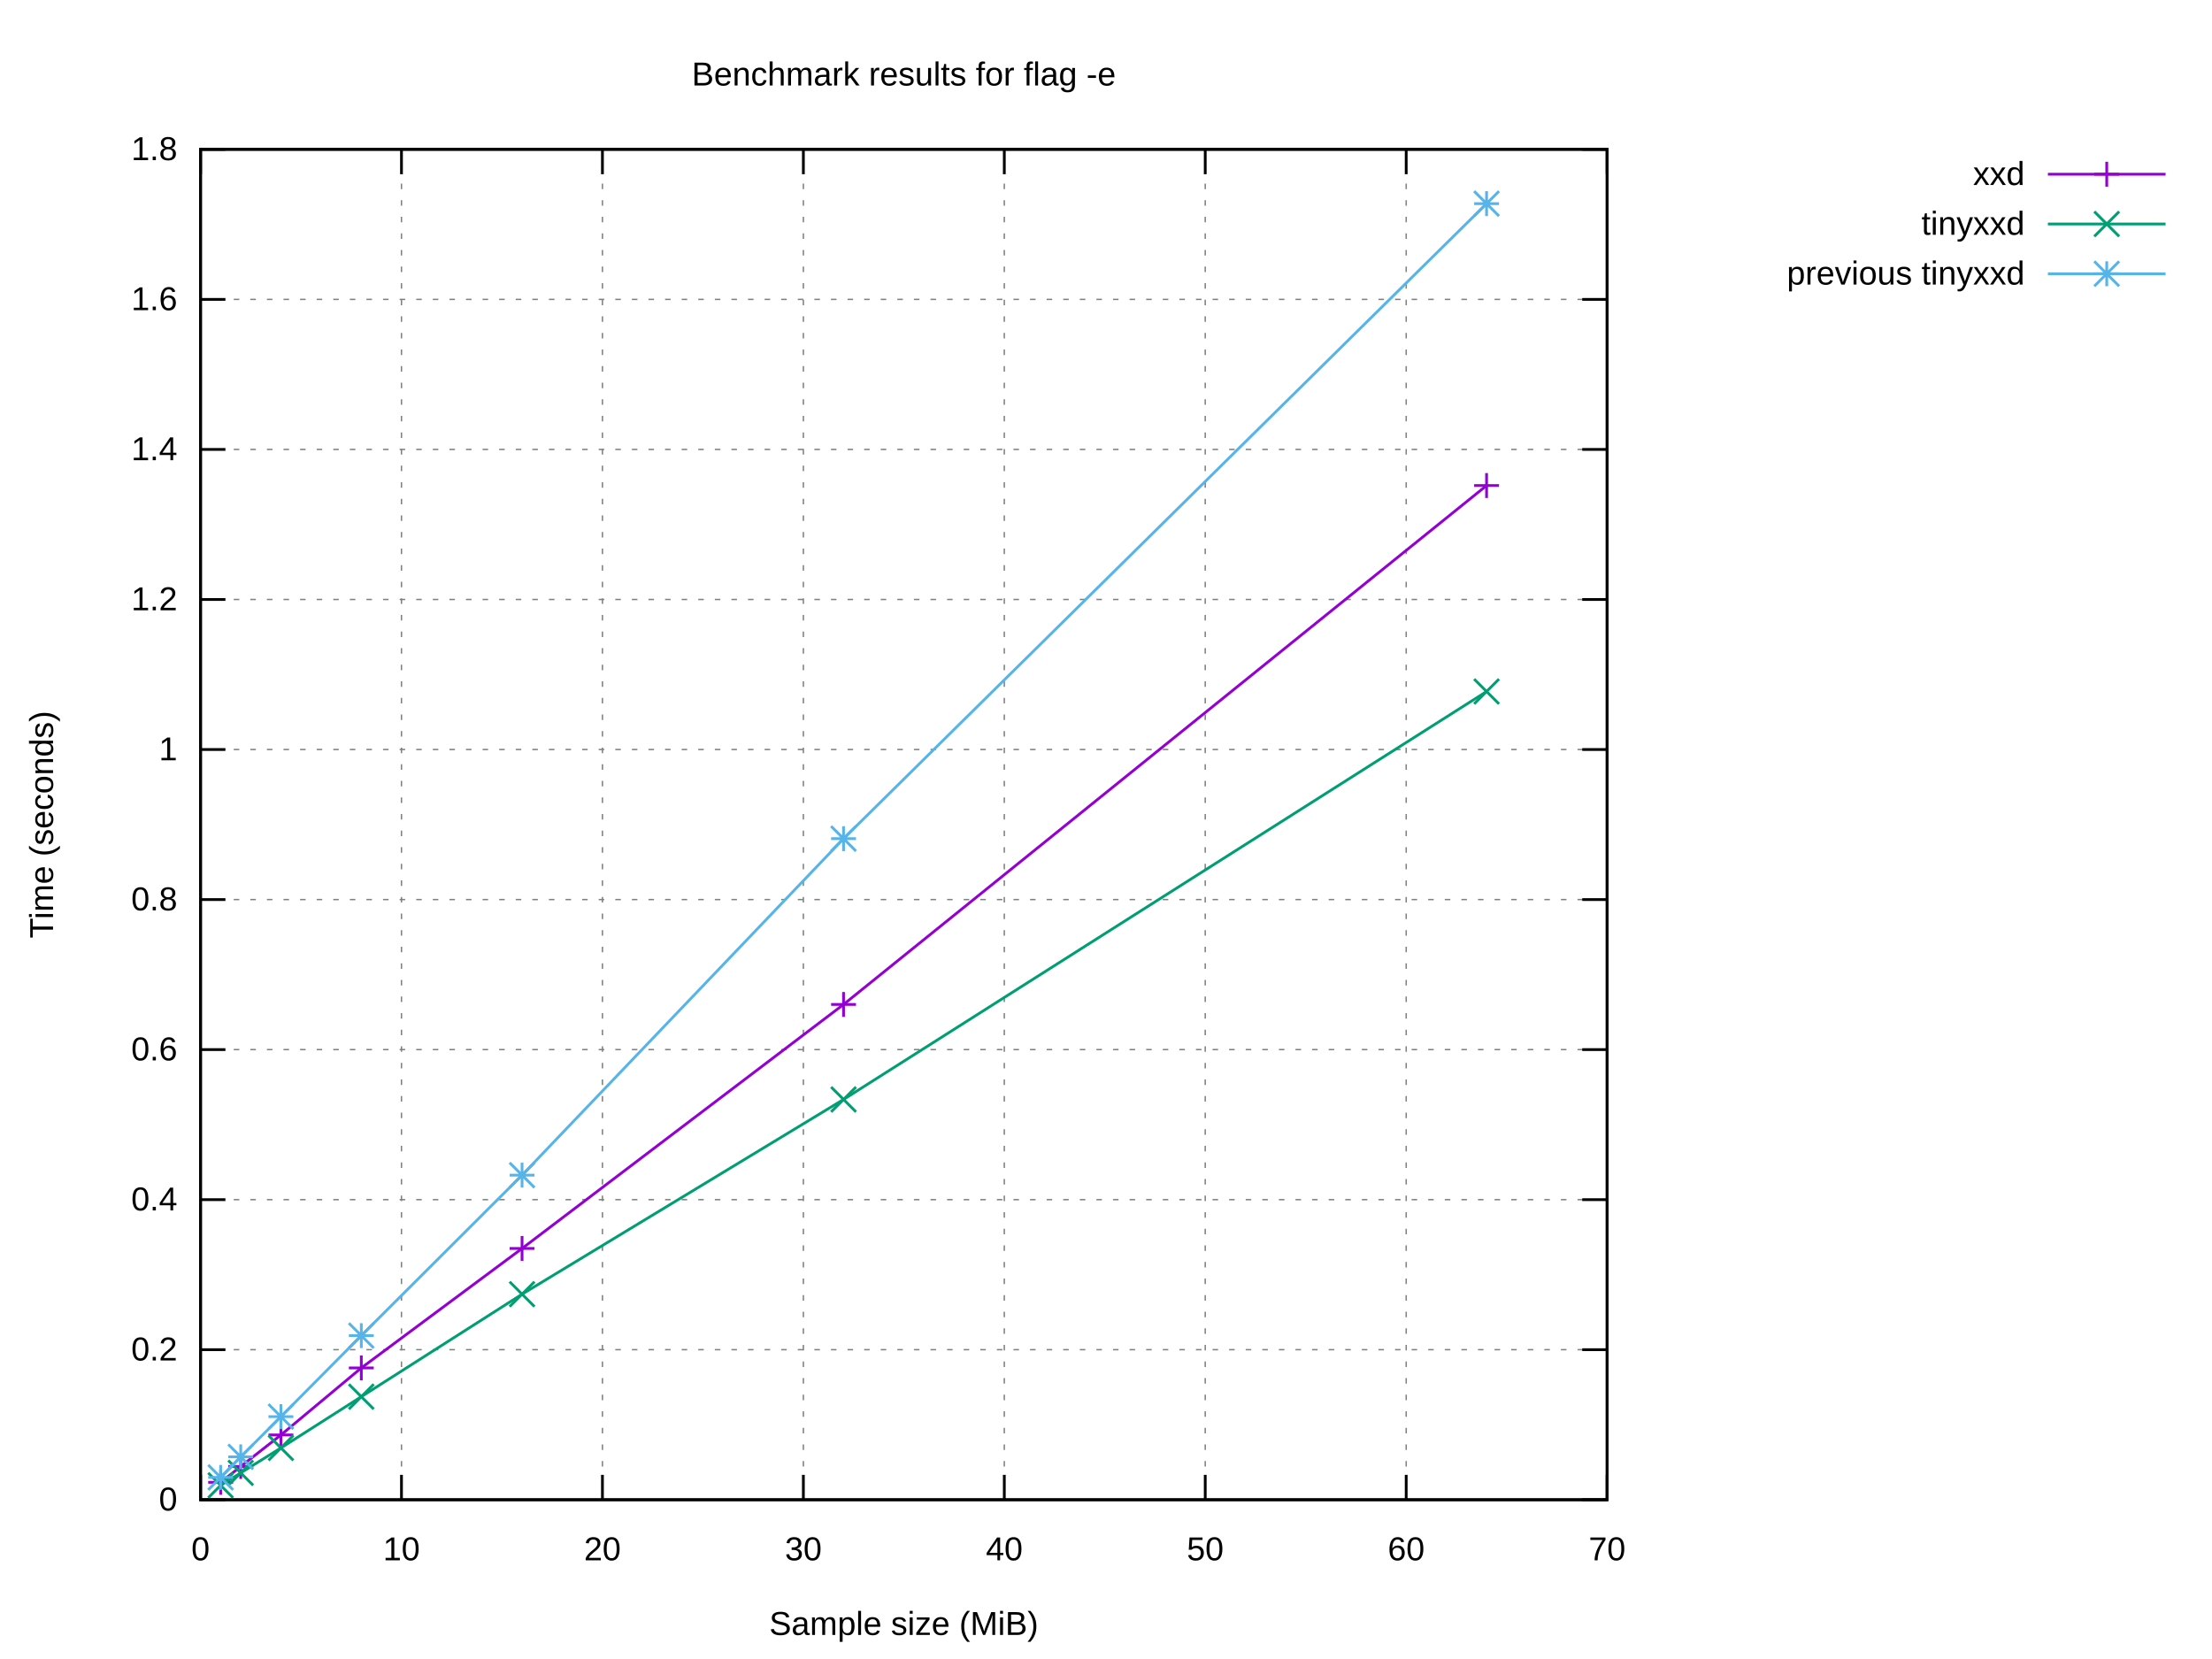
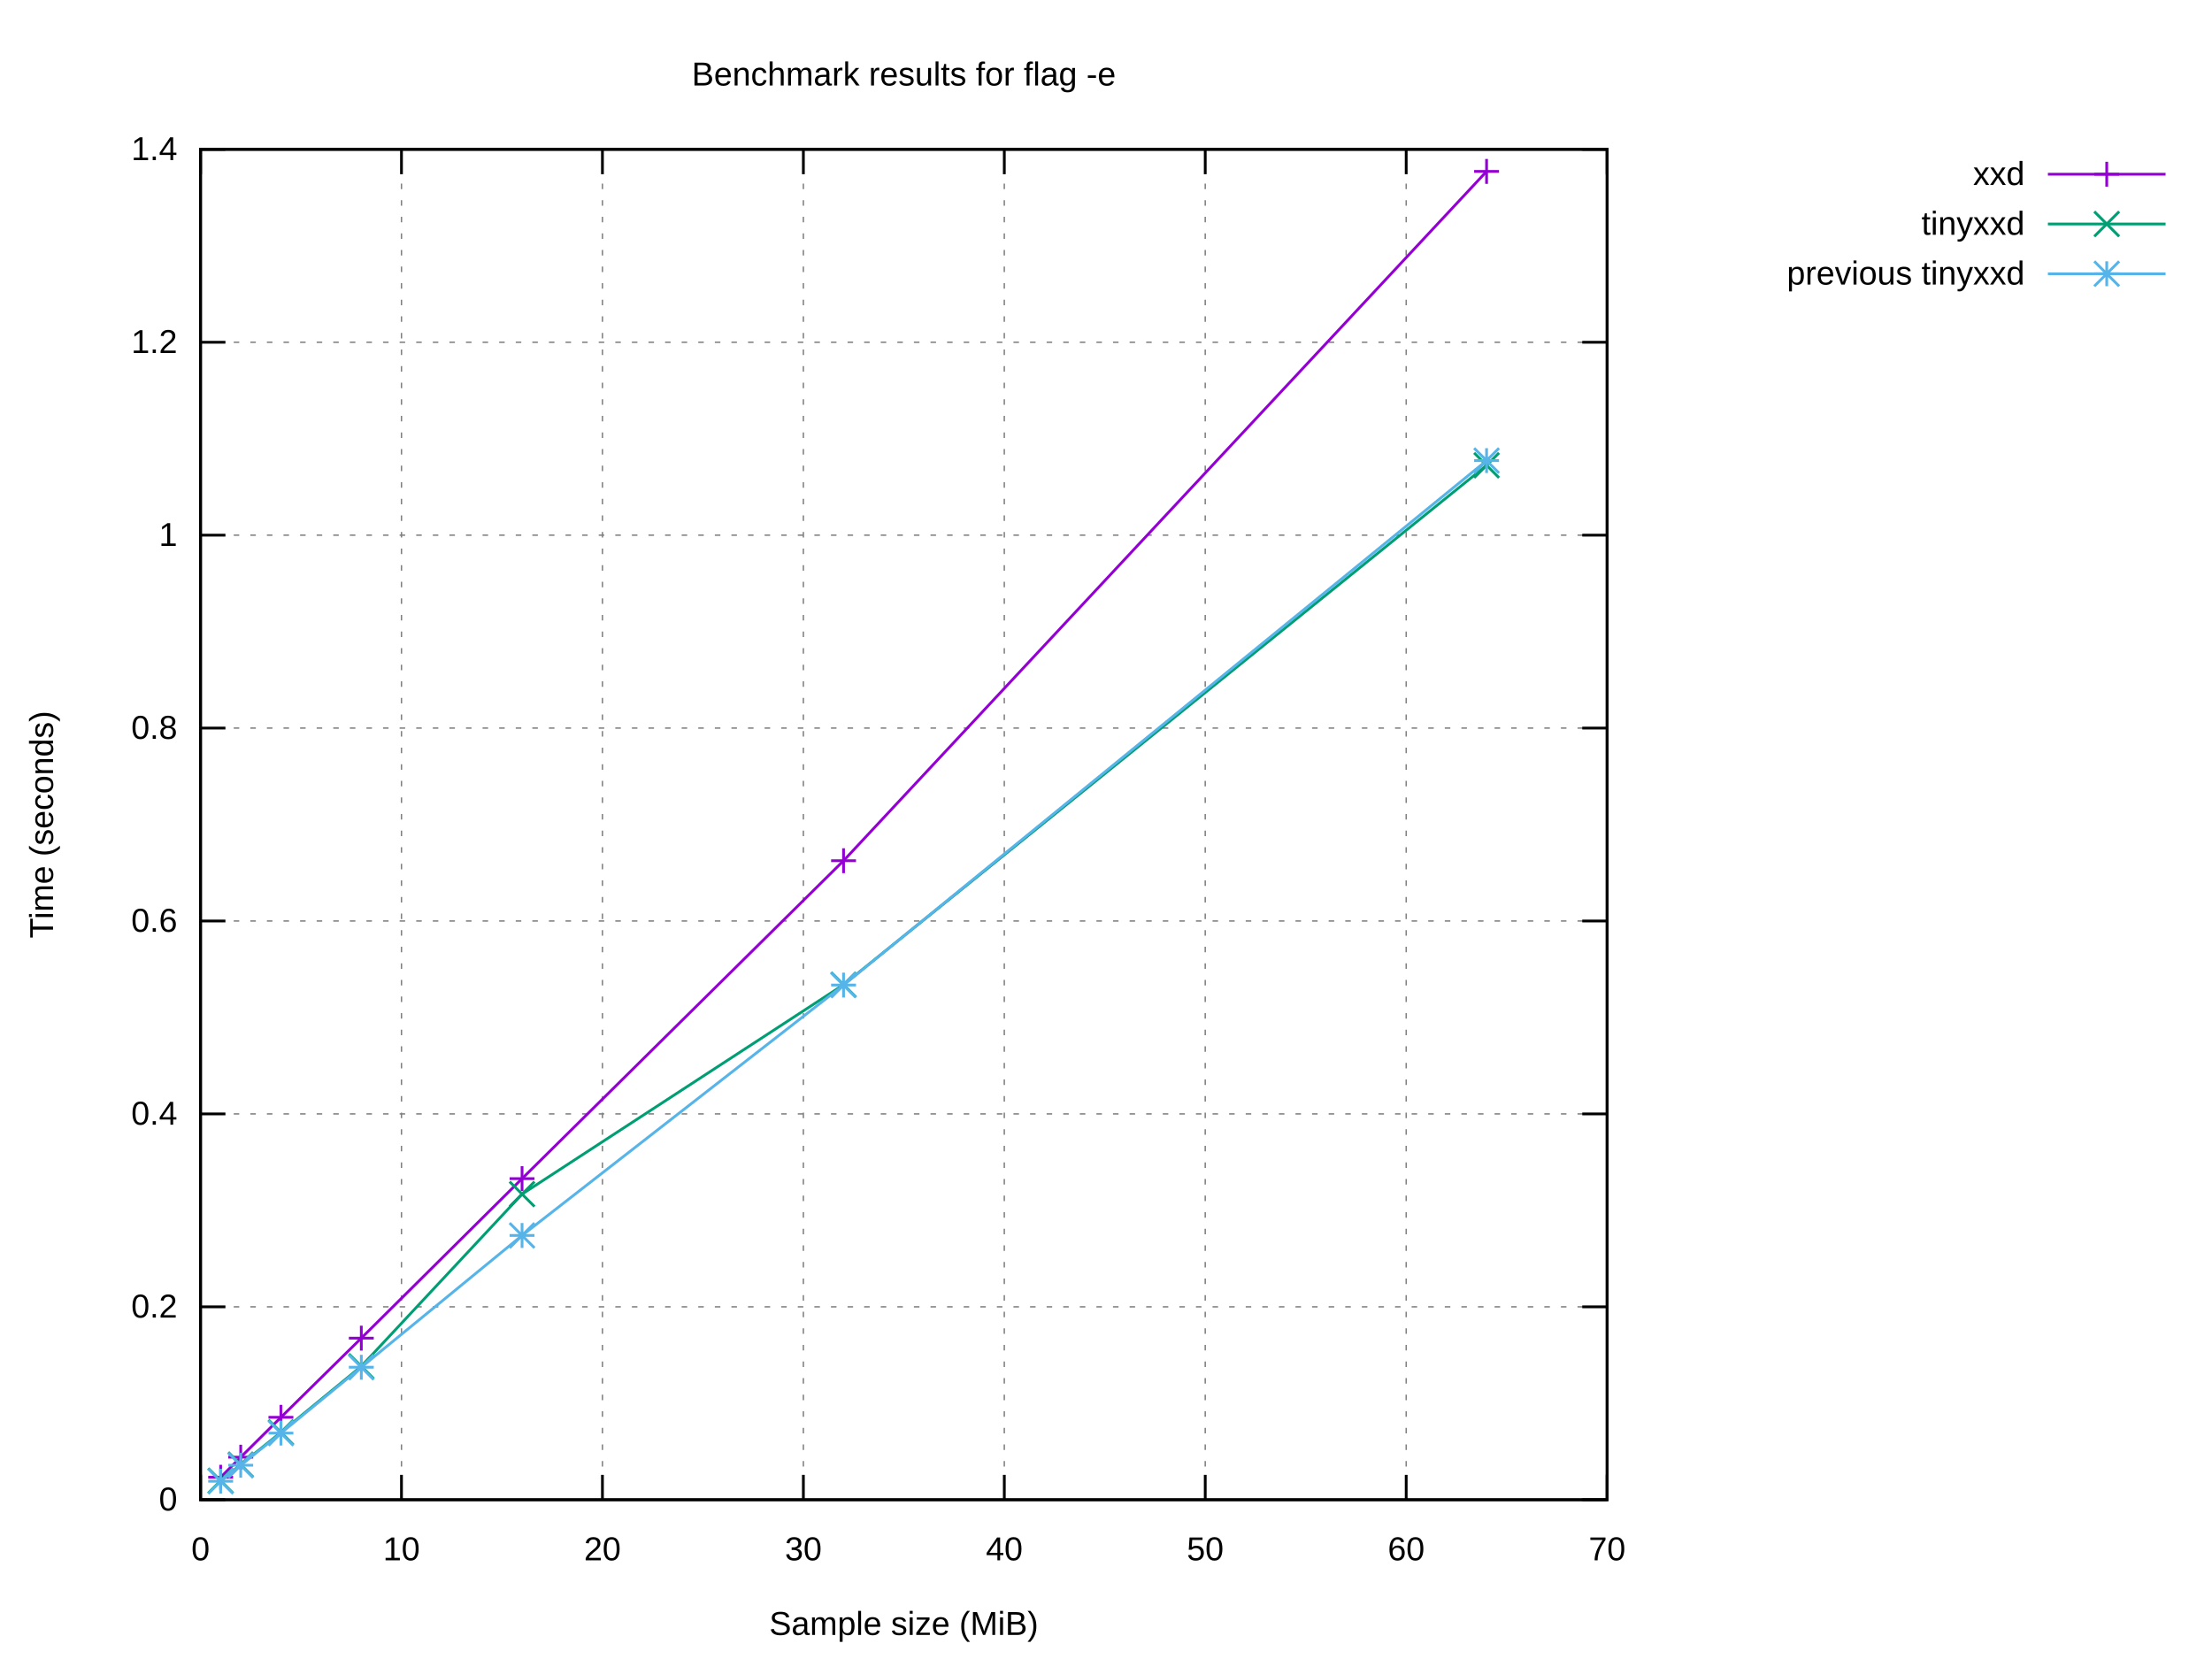
<svg xmlns="http://www.w3.org/2000/svg" xmlns:xlink="http://www.w3.org/1999/xlink" width="800" height="600" viewBox="0 0 800 600">
  <g id="gnuplot_canvas">
    <rect x="0" y="0" width="800" height="600" fill="#ffffff" />
    <defs>
      <circle id="gpDot" r="0.5" stroke-width="0.5" stroke="currentColor" />
      <path id="gpPt0" stroke-width="0.222" stroke="currentColor" d="M-1,0 h2 M0,-1 v2" />
      <path id="gpPt1" stroke-width="0.222" stroke="currentColor" d="M-1,-1 L1,1 M1,-1 L-1,1" />
      <path id="gpPt2" stroke-width="0.222" stroke="currentColor" d="M-1,0 L1,0 M0,-1 L0,1 M-1,-1 L1,1 M-1,1 L1,-1" />
      <rect id="gpPt3" stroke-width="0.222" stroke="currentColor" x="-1" y="-1" width="2" height="2" />
      <rect id="gpPt4" stroke-width="0.222" stroke="currentColor" fill="currentColor" x="-1" y="-1" width="2" height="2" />
      <circle id="gpPt5" stroke-width="0.222" stroke="currentColor" cx="0" cy="0" r="1" />
      <use xlink:href="#gpPt5" id="gpPt6" fill="currentColor" stroke="none" />
      <path id="gpPt7" stroke-width="0.222" stroke="currentColor" d="M0,-1.33 L-1.33,0.67 L1.33,0.67 z" />
      <use xlink:href="#gpPt7" id="gpPt8" fill="currentColor" stroke="none" />
      <use xlink:href="#gpPt7" id="gpPt9" stroke="currentColor" transform="rotate(180)" />
      <use xlink:href="#gpPt9" id="gpPt10" fill="currentColor" stroke="none" />
      <use xlink:href="#gpPt3" id="gpPt11" stroke="currentColor" transform="rotate(45)" />
      <use xlink:href="#gpPt11" id="gpPt12" fill="currentColor" stroke="none" />
      <path id="gpPt13" stroke-width="0.222" stroke="currentColor" d="M0,1.330 L1.265,0.411 L0.782,-1.067 L-0.782,-1.076 L-1.265,0.411 z" />
      <use xlink:href="#gpPt13" id="gpPt14" fill="currentColor" stroke="none" />
      <filter id="textbox" filterUnits="objectBoundingBox" x="0" y="0" height="1" width="1">
        <feFlood flood-color="#FFFFFF" flood-opacity="1" result="bgnd" />
        <feComposite in="SourceGraphic" in2="bgnd" operator="atop" />
      </filter>
      <filter id="greybox" filterUnits="objectBoundingBox" x="0" y="0" height="1" width="1">
        <feFlood flood-color="lightgrey" flood-opacity="1" result="grey" />
        <feComposite in="SourceGraphic" in2="grey" operator="atop" />
      </filter>
    </defs>
    <g fill="none" color="#FFFFFF" stroke="currentColor" stroke-width="1.00" stroke-linecap="butt" stroke-linejoin="miter">
</g>
    <g fill="none" color="black" stroke="currentColor" stroke-width="1.00" stroke-linecap="butt" stroke-linejoin="miter">
</g>
    <g fill="none" color="black" stroke="black" stroke-width="0.50" stroke-linecap="butt" stroke-linejoin="miter">
</g>
    <g fill="none" color="gray" stroke="currentColor" stroke-width="0.50" stroke-linecap="butt" stroke-linejoin="miter">
      <path stroke="gray" stroke-dasharray="2,4" class="gridline" d="M72.53,542.40 L581.24,542.40  " />
    </g>
    <g fill="none" color="gray" stroke="gray" stroke-width="1.00" stroke-linecap="butt" stroke-linejoin="miter">
</g>
    <g fill="none" color="black" stroke="currentColor" stroke-width="1.00" stroke-linecap="butt" stroke-linejoin="miter">
      <path stroke="black" d="M72.53,542.40 L81.53,542.40 M581.24,542.40 L572.24,542.40  " />
      <g transform="translate(64.14,546.30)" stroke="none" fill="black" font-family="Arial" font-size="12.00" text-anchor="end">
        <text>
          <tspan font-family="Arial"> 0</tspan>
        </text>
      </g>
    </g>
    <g fill="none" color="black" stroke="currentColor" stroke-width="1.00" stroke-linecap="butt" stroke-linejoin="miter">
</g>
    <g fill="none" color="black" stroke="black" stroke-width="0.50" stroke-linecap="butt" stroke-linejoin="miter">
</g>
    <g fill="none" color="gray" stroke="currentColor" stroke-width="0.50" stroke-linecap="butt" stroke-linejoin="miter">
-       <path stroke="gray" stroke-dasharray="2,4" class="gridline" d="M72.53,488.13 L581.24,488.13  " />
-     </g>
-     <g fill="none" color="gray" stroke="gray" stroke-width="1.00" stroke-linecap="butt" stroke-linejoin="miter">
- </g>
-     <g fill="none" color="black" stroke="currentColor" stroke-width="1.00" stroke-linecap="butt" stroke-linejoin="miter">
-       <path stroke="black" d="M72.53,488.13 L81.53,488.13 M581.24,488.13 L572.24,488.13  " />
-       <g transform="translate(64.14,492.03)" stroke="none" fill="black" font-family="Arial" font-size="12.00" text-anchor="end">
+       <path stroke="gray" stroke-dasharray="2,4" class="gridline" d="M72.53,472.63 L581.24,472.63  " />
+     </g>
+     <g fill="none" color="gray" stroke="gray" stroke-width="1.00" stroke-linecap="butt" stroke-linejoin="miter">
+ </g>
+     <g fill="none" color="black" stroke="currentColor" stroke-width="1.00" stroke-linecap="butt" stroke-linejoin="miter">
+       <path stroke="black" d="M72.53,472.63 L81.53,472.63 M581.24,472.63 L572.24,472.63  " />
+       <g transform="translate(64.14,476.53)" stroke="none" fill="black" font-family="Arial" font-size="12.00" text-anchor="end">
        <text>
          <tspan font-family="Arial"> 0.2</tspan>
        </text>
      </g>
    </g>
    <g fill="none" color="black" stroke="currentColor" stroke-width="1.00" stroke-linecap="butt" stroke-linejoin="miter">
</g>
    <g fill="none" color="black" stroke="black" stroke-width="0.50" stroke-linecap="butt" stroke-linejoin="miter">
</g>
    <g fill="none" color="gray" stroke="currentColor" stroke-width="0.50" stroke-linecap="butt" stroke-linejoin="miter">
-       <path stroke="gray" stroke-dasharray="2,4" class="gridline" d="M72.53,433.87 L581.24,433.87  " />
-     </g>
-     <g fill="none" color="gray" stroke="gray" stroke-width="1.00" stroke-linecap="butt" stroke-linejoin="miter">
- </g>
-     <g fill="none" color="black" stroke="currentColor" stroke-width="1.00" stroke-linecap="butt" stroke-linejoin="miter">
-       <path stroke="black" d="M72.53,433.87 L81.53,433.87 M581.24,433.87 L572.24,433.87  " />
-       <g transform="translate(64.14,437.77)" stroke="none" fill="black" font-family="Arial" font-size="12.00" text-anchor="end">
+       <path stroke="gray" stroke-dasharray="2,4" class="gridline" d="M72.53,402.86 L581.24,402.86  " />
+     </g>
+     <g fill="none" color="gray" stroke="gray" stroke-width="1.00" stroke-linecap="butt" stroke-linejoin="miter">
+ </g>
+     <g fill="none" color="black" stroke="currentColor" stroke-width="1.00" stroke-linecap="butt" stroke-linejoin="miter">
+       <path stroke="black" d="M72.53,402.86 L81.53,402.86 M581.24,402.86 L572.24,402.86  " />
+       <g transform="translate(64.14,406.76)" stroke="none" fill="black" font-family="Arial" font-size="12.00" text-anchor="end">
        <text>
          <tspan font-family="Arial"> 0.4</tspan>
        </text>
      </g>
    </g>
    <g fill="none" color="black" stroke="currentColor" stroke-width="1.00" stroke-linecap="butt" stroke-linejoin="miter">
</g>
    <g fill="none" color="black" stroke="black" stroke-width="0.50" stroke-linecap="butt" stroke-linejoin="miter">
</g>
    <g fill="none" color="gray" stroke="currentColor" stroke-width="0.50" stroke-linecap="butt" stroke-linejoin="miter">
-       <path stroke="gray" stroke-dasharray="2,4" class="gridline" d="M72.53,379.60 L581.24,379.60  " />
-     </g>
-     <g fill="none" color="gray" stroke="gray" stroke-width="1.00" stroke-linecap="butt" stroke-linejoin="miter">
- </g>
-     <g fill="none" color="black" stroke="currentColor" stroke-width="1.00" stroke-linecap="butt" stroke-linejoin="miter">
-       <path stroke="black" d="M72.53,379.60 L81.53,379.60 M581.24,379.60 L572.24,379.60  " />
-       <g transform="translate(64.14,383.50)" stroke="none" fill="black" font-family="Arial" font-size="12.00" text-anchor="end">
+       <path stroke="gray" stroke-dasharray="2,4" class="gridline" d="M72.53,333.09 L581.24,333.09  " />
+     </g>
+     <g fill="none" color="gray" stroke="gray" stroke-width="1.00" stroke-linecap="butt" stroke-linejoin="miter">
+ </g>
+     <g fill="none" color="black" stroke="currentColor" stroke-width="1.00" stroke-linecap="butt" stroke-linejoin="miter">
+       <path stroke="black" d="M72.53,333.09 L81.53,333.09 M581.24,333.09 L572.24,333.09  " />
+       <g transform="translate(64.14,336.99)" stroke="none" fill="black" font-family="Arial" font-size="12.00" text-anchor="end">
        <text>
          <tspan font-family="Arial"> 0.6</tspan>
        </text>
      </g>
    </g>
    <g fill="none" color="black" stroke="currentColor" stroke-width="1.00" stroke-linecap="butt" stroke-linejoin="miter">
</g>
    <g fill="none" color="black" stroke="black" stroke-width="0.50" stroke-linecap="butt" stroke-linejoin="miter">
</g>
    <g fill="none" color="gray" stroke="currentColor" stroke-width="0.50" stroke-linecap="butt" stroke-linejoin="miter">
-       <path stroke="gray" stroke-dasharray="2,4" class="gridline" d="M72.53,325.34 L581.24,325.34  " />
-     </g>
-     <g fill="none" color="gray" stroke="gray" stroke-width="1.00" stroke-linecap="butt" stroke-linejoin="miter">
- </g>
-     <g fill="none" color="black" stroke="currentColor" stroke-width="1.00" stroke-linecap="butt" stroke-linejoin="miter">
-       <path stroke="black" d="M72.53,325.34 L81.53,325.34 M581.24,325.34 L572.24,325.34  " />
-       <g transform="translate(64.14,329.24)" stroke="none" fill="black" font-family="Arial" font-size="12.00" text-anchor="end">
+       <path stroke="gray" stroke-dasharray="2,4" class="gridline" d="M72.53,263.32 L581.24,263.32  " />
+     </g>
+     <g fill="none" color="gray" stroke="gray" stroke-width="1.00" stroke-linecap="butt" stroke-linejoin="miter">
+ </g>
+     <g fill="none" color="black" stroke="currentColor" stroke-width="1.00" stroke-linecap="butt" stroke-linejoin="miter">
+       <path stroke="black" d="M72.53,263.32 L81.53,263.32 M581.24,263.32 L572.24,263.32  " />
+       <g transform="translate(64.14,267.22)" stroke="none" fill="black" font-family="Arial" font-size="12.00" text-anchor="end">
        <text>
          <tspan font-family="Arial"> 0.8</tspan>
        </text>
      </g>
    </g>
    <g fill="none" color="black" stroke="currentColor" stroke-width="1.00" stroke-linecap="butt" stroke-linejoin="miter">
</g>
    <g fill="none" color="black" stroke="black" stroke-width="0.50" stroke-linecap="butt" stroke-linejoin="miter">
</g>
    <g fill="none" color="gray" stroke="currentColor" stroke-width="0.50" stroke-linecap="butt" stroke-linejoin="miter">
-       <path stroke="gray" stroke-dasharray="2,4" class="gridline" d="M72.53,271.07 L581.24,271.07  " />
-     </g>
-     <g fill="none" color="gray" stroke="gray" stroke-width="1.00" stroke-linecap="butt" stroke-linejoin="miter">
- </g>
-     <g fill="none" color="black" stroke="currentColor" stroke-width="1.00" stroke-linecap="butt" stroke-linejoin="miter">
-       <path stroke="black" d="M72.53,271.07 L81.53,271.07 M581.24,271.07 L572.24,271.07  " />
-       <g transform="translate(64.14,274.97)" stroke="none" fill="black" font-family="Arial" font-size="12.00" text-anchor="end">
+       <path stroke="gray" stroke-dasharray="2,4" class="gridline" d="M72.53,193.55 L581.24,193.55  " />
+     </g>
+     <g fill="none" color="gray" stroke="gray" stroke-width="1.00" stroke-linecap="butt" stroke-linejoin="miter">
+ </g>
+     <g fill="none" color="black" stroke="currentColor" stroke-width="1.00" stroke-linecap="butt" stroke-linejoin="miter">
+       <path stroke="black" d="M72.53,193.55 L81.53,193.55 M581.24,193.55 L572.24,193.55  " />
+       <g transform="translate(64.14,197.45)" stroke="none" fill="black" font-family="Arial" font-size="12.00" text-anchor="end">
        <text>
          <tspan font-family="Arial"> 1</tspan>
        </text>
      </g>
    </g>
    <g fill="none" color="black" stroke="currentColor" stroke-width="1.00" stroke-linecap="butt" stroke-linejoin="miter">
</g>
    <g fill="none" color="black" stroke="black" stroke-width="0.50" stroke-linecap="butt" stroke-linejoin="miter">
</g>
    <g fill="none" color="gray" stroke="currentColor" stroke-width="0.50" stroke-linecap="butt" stroke-linejoin="miter">
-       <path stroke="gray" stroke-dasharray="2,4" class="gridline" d="M72.53,216.81 L581.24,216.81  " />
-     </g>
-     <g fill="none" color="gray" stroke="gray" stroke-width="1.00" stroke-linecap="butt" stroke-linejoin="miter">
- </g>
-     <g fill="none" color="black" stroke="currentColor" stroke-width="1.00" stroke-linecap="butt" stroke-linejoin="miter">
-       <path stroke="black" d="M72.53,216.81 L81.53,216.81 M581.24,216.81 L572.24,216.81  " />
-       <g transform="translate(64.14,220.71)" stroke="none" fill="black" font-family="Arial" font-size="12.00" text-anchor="end">
+       <path stroke="gray" stroke-dasharray="2,4" class="gridline" d="M72.53,123.78 L581.24,123.78  " />
+     </g>
+     <g fill="none" color="gray" stroke="gray" stroke-width="1.00" stroke-linecap="butt" stroke-linejoin="miter">
+ </g>
+     <g fill="none" color="black" stroke="currentColor" stroke-width="1.00" stroke-linecap="butt" stroke-linejoin="miter">
+       <path stroke="black" d="M72.53,123.78 L81.53,123.78 M581.24,123.78 L572.24,123.78  " />
+       <g transform="translate(64.14,127.68)" stroke="none" fill="black" font-family="Arial" font-size="12.00" text-anchor="end">
        <text>
          <tspan font-family="Arial"> 1.2</tspan>
-         </text>
-       </g>
-     </g>
-     <g fill="none" color="black" stroke="currentColor" stroke-width="1.00" stroke-linecap="butt" stroke-linejoin="miter">
- </g>
-     <g fill="none" color="black" stroke="black" stroke-width="0.50" stroke-linecap="butt" stroke-linejoin="miter">
- </g>
-     <g fill="none" color="gray" stroke="currentColor" stroke-width="0.50" stroke-linecap="butt" stroke-linejoin="miter">
-       <path stroke="gray" stroke-dasharray="2,4" class="gridline" d="M72.53,162.54 L581.24,162.54  " />
-     </g>
-     <g fill="none" color="gray" stroke="gray" stroke-width="1.00" stroke-linecap="butt" stroke-linejoin="miter">
- </g>
-     <g fill="none" color="black" stroke="currentColor" stroke-width="1.00" stroke-linecap="butt" stroke-linejoin="miter">
-       <path stroke="black" d="M72.53,162.54 L81.53,162.54 M581.24,162.54 L572.24,162.54  " />
-       <g transform="translate(64.14,166.44)" stroke="none" fill="black" font-family="Arial" font-size="12.00" text-anchor="end">
-         <text>
-           <tspan font-family="Arial"> 1.4</tspan>
-         </text>
-       </g>
-     </g>
-     <g fill="none" color="black" stroke="currentColor" stroke-width="1.00" stroke-linecap="butt" stroke-linejoin="miter">
- </g>
-     <g fill="none" color="black" stroke="black" stroke-width="0.50" stroke-linecap="butt" stroke-linejoin="miter">
- </g>
-     <g fill="none" color="gray" stroke="currentColor" stroke-width="0.50" stroke-linecap="butt" stroke-linejoin="miter">
-       <path stroke="gray" stroke-dasharray="2,4" class="gridline" d="M72.53,108.28 L581.24,108.28  " />
-     </g>
-     <g fill="none" color="gray" stroke="gray" stroke-width="1.00" stroke-linecap="butt" stroke-linejoin="miter">
- </g>
-     <g fill="none" color="black" stroke="currentColor" stroke-width="1.00" stroke-linecap="butt" stroke-linejoin="miter">
-       <path stroke="black" d="M72.53,108.28 L81.53,108.28 M581.24,108.28 L572.24,108.28  " />
-       <g transform="translate(64.14,112.18)" stroke="none" fill="black" font-family="Arial" font-size="12.00" text-anchor="end">
-         <text>
-           <tspan font-family="Arial"> 1.6</tspan>
        </text>
      </g>
    </g>
    <g fill="none" color="black" stroke="currentColor" stroke-width="1.00" stroke-linecap="butt" stroke-linejoin="miter">
</g>
    <g fill="none" color="black" stroke="black" stroke-width="0.50" stroke-linecap="butt" stroke-linejoin="miter">
</g>
    <g fill="none" color="gray" stroke="currentColor" stroke-width="0.50" stroke-linecap="butt" stroke-linejoin="miter">
      <path stroke="gray" stroke-dasharray="2,4" class="gridline" d="M72.53,54.01 L581.24,54.01  " />
    </g>
    <g fill="none" color="gray" stroke="gray" stroke-width="1.00" stroke-linecap="butt" stroke-linejoin="miter">
</g>
    <g fill="none" color="black" stroke="currentColor" stroke-width="1.00" stroke-linecap="butt" stroke-linejoin="miter">
      <path stroke="black" d="M72.53,54.01 L81.53,54.01 M581.24,54.01 L572.24,54.01  " />
      <g transform="translate(64.14,57.91)" stroke="none" fill="black" font-family="Arial" font-size="12.00" text-anchor="end">
        <text>
-           <tspan font-family="Arial"> 1.8</tspan>
+           <tspan font-family="Arial"> 1.4</tspan>
        </text>
      </g>
    </g>
    <g fill="none" color="black" stroke="currentColor" stroke-width="1.00" stroke-linecap="butt" stroke-linejoin="miter">
</g>
    <g fill="none" color="black" stroke="black" stroke-width="0.50" stroke-linecap="butt" stroke-linejoin="miter">
</g>
    <g fill="none" color="gray" stroke="currentColor" stroke-width="0.50" stroke-linecap="butt" stroke-linejoin="miter">
      <path stroke="gray" stroke-dasharray="2,4" class="gridline" d="M72.53,542.40 L72.53,54.01  " />
    </g>
    <g fill="none" color="gray" stroke="gray" stroke-width="1.00" stroke-linecap="butt" stroke-linejoin="miter">
</g>
    <g fill="none" color="black" stroke="currentColor" stroke-width="1.00" stroke-linecap="butt" stroke-linejoin="miter">
      <path stroke="black" d="M72.53,542.40 L72.53,533.40 M72.53,54.01 L72.53,63.01  " />
      <g transform="translate(72.53,564.30)" stroke="none" fill="black" font-family="Arial" font-size="12.00" text-anchor="middle">
        <text>
          <tspan font-family="Arial"> 0</tspan>
        </text>
      </g>
    </g>
    <g fill="none" color="black" stroke="currentColor" stroke-width="1.00" stroke-linecap="butt" stroke-linejoin="miter">
</g>
    <g fill="none" color="black" stroke="black" stroke-width="0.50" stroke-linecap="butt" stroke-linejoin="miter">
</g>
    <g fill="none" color="gray" stroke="currentColor" stroke-width="0.50" stroke-linecap="butt" stroke-linejoin="miter">
      <path stroke="gray" stroke-dasharray="2,4" class="gridline" d="M145.20,542.40 L145.20,54.01  " />
    </g>
    <g fill="none" color="gray" stroke="gray" stroke-width="1.00" stroke-linecap="butt" stroke-linejoin="miter">
</g>
    <g fill="none" color="black" stroke="currentColor" stroke-width="1.00" stroke-linecap="butt" stroke-linejoin="miter">
      <path stroke="black" d="M145.20,542.40 L145.20,533.40 M145.20,54.01 L145.20,63.01  " />
      <g transform="translate(145.20,564.30)" stroke="none" fill="black" font-family="Arial" font-size="12.00" text-anchor="middle">
        <text>
          <tspan font-family="Arial"> 10</tspan>
        </text>
      </g>
    </g>
    <g fill="none" color="black" stroke="currentColor" stroke-width="1.00" stroke-linecap="butt" stroke-linejoin="miter">
</g>
    <g fill="none" color="black" stroke="black" stroke-width="0.50" stroke-linecap="butt" stroke-linejoin="miter">
</g>
    <g fill="none" color="gray" stroke="currentColor" stroke-width="0.50" stroke-linecap="butt" stroke-linejoin="miter">
      <path stroke="gray" stroke-dasharray="2,4" class="gridline" d="M217.88,542.40 L217.88,54.01  " />
    </g>
    <g fill="none" color="gray" stroke="gray" stroke-width="1.00" stroke-linecap="butt" stroke-linejoin="miter">
</g>
    <g fill="none" color="black" stroke="currentColor" stroke-width="1.00" stroke-linecap="butt" stroke-linejoin="miter">
      <path stroke="black" d="M217.88,542.40 L217.88,533.40 M217.88,54.01 L217.88,63.01  " />
      <g transform="translate(217.88,564.30)" stroke="none" fill="black" font-family="Arial" font-size="12.00" text-anchor="middle">
        <text>
          <tspan font-family="Arial"> 20</tspan>
        </text>
      </g>
    </g>
    <g fill="none" color="black" stroke="currentColor" stroke-width="1.00" stroke-linecap="butt" stroke-linejoin="miter">
</g>
    <g fill="none" color="black" stroke="black" stroke-width="0.50" stroke-linecap="butt" stroke-linejoin="miter">
</g>
    <g fill="none" color="gray" stroke="currentColor" stroke-width="0.50" stroke-linecap="butt" stroke-linejoin="miter">
      <path stroke="gray" stroke-dasharray="2,4" class="gridline" d="M290.55,542.40 L290.55,54.01  " />
    </g>
    <g fill="none" color="gray" stroke="gray" stroke-width="1.00" stroke-linecap="butt" stroke-linejoin="miter">
</g>
    <g fill="none" color="black" stroke="currentColor" stroke-width="1.00" stroke-linecap="butt" stroke-linejoin="miter">
      <path stroke="black" d="M290.55,542.40 L290.55,533.40 M290.55,54.01 L290.55,63.01  " />
      <g transform="translate(290.55,564.30)" stroke="none" fill="black" font-family="Arial" font-size="12.00" text-anchor="middle">
        <text>
          <tspan font-family="Arial"> 30</tspan>
        </text>
      </g>
    </g>
    <g fill="none" color="black" stroke="currentColor" stroke-width="1.00" stroke-linecap="butt" stroke-linejoin="miter">
</g>
    <g fill="none" color="black" stroke="black" stroke-width="0.50" stroke-linecap="butt" stroke-linejoin="miter">
</g>
    <g fill="none" color="gray" stroke="currentColor" stroke-width="0.50" stroke-linecap="butt" stroke-linejoin="miter">
      <path stroke="gray" stroke-dasharray="2,4" class="gridline" d="M363.22,542.40 L363.22,54.01  " />
    </g>
    <g fill="none" color="gray" stroke="gray" stroke-width="1.00" stroke-linecap="butt" stroke-linejoin="miter">
</g>
    <g fill="none" color="black" stroke="currentColor" stroke-width="1.00" stroke-linecap="butt" stroke-linejoin="miter">
      <path stroke="black" d="M363.22,542.40 L363.22,533.40 M363.22,54.01 L363.22,63.01  " />
      <g transform="translate(363.22,564.30)" stroke="none" fill="black" font-family="Arial" font-size="12.00" text-anchor="middle">
        <text>
          <tspan font-family="Arial"> 40</tspan>
        </text>
      </g>
    </g>
    <g fill="none" color="black" stroke="currentColor" stroke-width="1.00" stroke-linecap="butt" stroke-linejoin="miter">
</g>
    <g fill="none" color="black" stroke="black" stroke-width="0.50" stroke-linecap="butt" stroke-linejoin="miter">
</g>
    <g fill="none" color="gray" stroke="currentColor" stroke-width="0.50" stroke-linecap="butt" stroke-linejoin="miter">
      <path stroke="gray" stroke-dasharray="2,4" class="gridline" d="M435.89,542.40 L435.89,54.01  " />
    </g>
    <g fill="none" color="gray" stroke="gray" stroke-width="1.00" stroke-linecap="butt" stroke-linejoin="miter">
</g>
    <g fill="none" color="black" stroke="currentColor" stroke-width="1.00" stroke-linecap="butt" stroke-linejoin="miter">
      <path stroke="black" d="M435.89,542.40 L435.89,533.40 M435.89,54.01 L435.89,63.01  " />
      <g transform="translate(435.89,564.30)" stroke="none" fill="black" font-family="Arial" font-size="12.00" text-anchor="middle">
        <text>
          <tspan font-family="Arial"> 50</tspan>
        </text>
      </g>
    </g>
    <g fill="none" color="black" stroke="currentColor" stroke-width="1.00" stroke-linecap="butt" stroke-linejoin="miter">
</g>
    <g fill="none" color="black" stroke="black" stroke-width="0.50" stroke-linecap="butt" stroke-linejoin="miter">
</g>
    <g fill="none" color="gray" stroke="currentColor" stroke-width="0.50" stroke-linecap="butt" stroke-linejoin="miter">
      <path stroke="gray" stroke-dasharray="2,4" class="gridline" d="M508.57,542.40 L508.57,54.01  " />
    </g>
    <g fill="none" color="gray" stroke="gray" stroke-width="1.00" stroke-linecap="butt" stroke-linejoin="miter">
</g>
    <g fill="none" color="black" stroke="currentColor" stroke-width="1.00" stroke-linecap="butt" stroke-linejoin="miter">
      <path stroke="black" d="M508.57,542.40 L508.57,533.40 M508.57,54.01 L508.57,63.01  " />
      <g transform="translate(508.57,564.30)" stroke="none" fill="black" font-family="Arial" font-size="12.00" text-anchor="middle">
        <text>
          <tspan font-family="Arial"> 60</tspan>
        </text>
      </g>
    </g>
    <g fill="none" color="black" stroke="currentColor" stroke-width="1.00" stroke-linecap="butt" stroke-linejoin="miter">
</g>
    <g fill="none" color="black" stroke="black" stroke-width="0.50" stroke-linecap="butt" stroke-linejoin="miter">
</g>
    <g fill="none" color="gray" stroke="currentColor" stroke-width="0.50" stroke-linecap="butt" stroke-linejoin="miter">
      <path stroke="gray" stroke-dasharray="2,4" class="gridline" d="M581.24,542.40 L581.24,54.01  " />
    </g>
    <g fill="none" color="gray" stroke="gray" stroke-width="1.00" stroke-linecap="butt" stroke-linejoin="miter">
</g>
    <g fill="none" color="black" stroke="currentColor" stroke-width="1.00" stroke-linecap="butt" stroke-linejoin="miter">
      <path stroke="black" d="M581.24,542.40 L581.24,533.40 M581.24,54.01 L581.24,63.01  " />
      <g transform="translate(581.24,564.30)" stroke="none" fill="black" font-family="Arial" font-size="12.00" text-anchor="middle">
        <text>
          <tspan font-family="Arial"> 70</tspan>
        </text>
      </g>
    </g>
    <g fill="none" color="black" stroke="currentColor" stroke-width="1.00" stroke-linecap="butt" stroke-linejoin="miter">
</g>
    <g fill="none" color="black" stroke="currentColor" stroke-width="1.00" stroke-linecap="butt" stroke-linejoin="miter">
      <path stroke="black" d="M72.53,54.01 L72.53,542.40 L581.24,542.40 L581.24,54.01 L72.53,54.01 Z  " />
    </g>
    <g fill="none" color="black" stroke="currentColor" stroke-width="1.00" stroke-linecap="butt" stroke-linejoin="miter">
</g>
    <g id="gnuplot_plot_1">
      <g fill="none" color="black" stroke="currentColor" stroke-width="1.00" stroke-linecap="butt" stroke-linejoin="miter">
        <g transform="translate(732.26,66.91)" stroke="none" fill="black" font-family="Arial" font-size="12.00" text-anchor="end">
          <text>
            <tspan font-family="Arial">xxd</tspan>
          </text>
        </g>
      </g>
      <g fill="none" color="black" stroke="currentColor" stroke-width="1.00" stroke-linecap="butt" stroke-linejoin="miter">
-         <path stroke="rgb(148,   0, 211)" d="M740.65,63.01 L783.21,63.01 M537.64,175.60 L305.08,363.27 L188.81,451.52 L130.67,494.73 L101.60,518.97 L87.06,530.37   L79.80,536.10  " />
-         <use xlink:href="#gpPt0" transform="translate(537.64,175.60) scale(4.50)" color="rgb(148,   0, 211)" />
-         <use xlink:href="#gpPt0" transform="translate(305.08,363.27) scale(4.50)" color="rgb(148,   0, 211)" />
-         <use xlink:href="#gpPt0" transform="translate(188.81,451.52) scale(4.50)" color="rgb(148,   0, 211)" />
-         <use xlink:href="#gpPt0" transform="translate(130.67,494.73) scale(4.50)" color="rgb(148,   0, 211)" />
-         <use xlink:href="#gpPt0" transform="translate(101.60,518.97) scale(4.50)" color="rgb(148,   0, 211)" />
-         <use xlink:href="#gpPt0" transform="translate(87.06,530.37) scale(4.50)" color="rgb(148,   0, 211)" />
-         <use xlink:href="#gpPt0" transform="translate(79.80,536.10) scale(4.50)" color="rgb(148,   0, 211)" />
+         <path stroke="rgb(148,   0, 211)" d="M740.65,63.01 L783.21,63.01 M537.64,61.99 L305.08,311.29 L188.81,426.27 L130.67,483.96 L101.60,512.59 L87.06,527.01   L79.80,534.27  " />
+         <use xlink:href="#gpPt0" transform="translate(537.64,61.99) scale(4.50)" color="rgb(148,   0, 211)" />
+         <use xlink:href="#gpPt0" transform="translate(305.08,311.29) scale(4.50)" color="rgb(148,   0, 211)" />
+         <use xlink:href="#gpPt0" transform="translate(188.81,426.27) scale(4.50)" color="rgb(148,   0, 211)" />
+         <use xlink:href="#gpPt0" transform="translate(130.67,483.96) scale(4.50)" color="rgb(148,   0, 211)" />
+         <use xlink:href="#gpPt0" transform="translate(101.60,512.59) scale(4.50)" color="rgb(148,   0, 211)" />
+         <use xlink:href="#gpPt0" transform="translate(87.06,527.01) scale(4.50)" color="rgb(148,   0, 211)" />
+         <use xlink:href="#gpPt0" transform="translate(79.80,534.27) scale(4.50)" color="rgb(148,   0, 211)" />
        <use xlink:href="#gpPt0" transform="translate(761.93,63.01) scale(4.50)" color="rgb(148,   0, 211)" />
      </g>
    </g>
    <g id="gnuplot_plot_2">
      <g fill="none" color="black" stroke="currentColor" stroke-width="1.00" stroke-linecap="butt" stroke-linejoin="miter">
        <g transform="translate(732.26,84.91)" stroke="none" fill="black" font-family="Arial" font-size="12.00" text-anchor="end">
          <text>
            <tspan font-family="Arial">tinyxxd</tspan>
          </text>
        </g>
      </g>
      <g fill="none" color="black" stroke="currentColor" stroke-width="1.00" stroke-linecap="butt" stroke-linejoin="miter">
-         <path stroke="rgb(  0, 158, 115)" d="M740.65,81.01 L783.21,81.01 M537.64,250.09 L305.08,397.63 L188.81,468.06 L130.67,505.13 L101.60,523.66 L87.06,532.69   L79.80,537.20  " />
-         <use xlink:href="#gpPt1" transform="translate(537.64,250.09) scale(4.50)" color="rgb(  0, 158, 115)" />
-         <use xlink:href="#gpPt1" transform="translate(305.08,397.63) scale(4.50)" color="rgb(  0, 158, 115)" />
-         <use xlink:href="#gpPt1" transform="translate(188.81,468.06) scale(4.50)" color="rgb(  0, 158, 115)" />
-         <use xlink:href="#gpPt1" transform="translate(130.67,505.13) scale(4.50)" color="rgb(  0, 158, 115)" />
-         <use xlink:href="#gpPt1" transform="translate(101.60,523.66) scale(4.50)" color="rgb(  0, 158, 115)" />
-         <use xlink:href="#gpPt1" transform="translate(87.06,532.69) scale(4.50)" color="rgb(  0, 158, 115)" />
-         <use xlink:href="#gpPt1" transform="translate(79.80,537.20) scale(4.50)" color="rgb(  0, 158, 115)" />
+         <path stroke="rgb(  0, 158, 115)" d="M740.65,81.01 L783.21,81.01 M537.64,168.29 L305.08,356.13 L188.81,431.87 L130.67,494.14 L101.60,518.02 L87.06,529.70   L79.80,535.53  " />
+         <use xlink:href="#gpPt1" transform="translate(537.64,168.29) scale(4.50)" color="rgb(  0, 158, 115)" />
+         <use xlink:href="#gpPt1" transform="translate(305.08,356.13) scale(4.50)" color="rgb(  0, 158, 115)" />
+         <use xlink:href="#gpPt1" transform="translate(188.81,431.87) scale(4.50)" color="rgb(  0, 158, 115)" />
+         <use xlink:href="#gpPt1" transform="translate(130.67,494.14) scale(4.50)" color="rgb(  0, 158, 115)" />
+         <use xlink:href="#gpPt1" transform="translate(101.60,518.02) scale(4.50)" color="rgb(  0, 158, 115)" />
+         <use xlink:href="#gpPt1" transform="translate(87.06,529.70) scale(4.50)" color="rgb(  0, 158, 115)" />
+         <use xlink:href="#gpPt1" transform="translate(79.80,535.53) scale(4.50)" color="rgb(  0, 158, 115)" />
        <use xlink:href="#gpPt1" transform="translate(761.93,81.01) scale(4.50)" color="rgb(  0, 158, 115)" />
      </g>
    </g>
    <g id="gnuplot_plot_3">
      <g fill="none" color="black" stroke="currentColor" stroke-width="1.00" stroke-linecap="butt" stroke-linejoin="miter">
        <g transform="translate(732.26,102.91)" stroke="none" fill="black" font-family="Arial" font-size="12.00" text-anchor="end">
          <text>
            <tspan font-family="Arial">previous tinyxxd</tspan>
          </text>
        </g>
      </g>
      <g fill="none" color="black" stroke="currentColor" stroke-width="1.00" stroke-linecap="butt" stroke-linejoin="miter">
-         <path stroke="rgb( 86, 180, 233)" d="M740.65,99.01 L783.21,99.01 M537.64,73.65 L305.08,303.31 L188.81,425.01 L130.67,483.04 L101.60,512.34 L87.06,526.89   L79.80,534.32  " />
-         <use xlink:href="#gpPt2" transform="translate(537.64,73.65) scale(4.50)" color="rgb( 86, 180, 233)" />
-         <use xlink:href="#gpPt2" transform="translate(305.08,303.31) scale(4.50)" color="rgb( 86, 180, 233)" />
-         <use xlink:href="#gpPt2" transform="translate(188.81,425.01) scale(4.50)" color="rgb( 86, 180, 233)" />
-         <use xlink:href="#gpPt2" transform="translate(130.67,483.04) scale(4.50)" color="rgb( 86, 180, 233)" />
-         <use xlink:href="#gpPt2" transform="translate(101.60,512.34) scale(4.50)" color="rgb( 86, 180, 233)" />
-         <use xlink:href="#gpPt2" transform="translate(87.06,526.89) scale(4.50)" color="rgb( 86, 180, 233)" />
-         <use xlink:href="#gpPt2" transform="translate(79.80,534.32) scale(4.50)" color="rgb( 86, 180, 233)" />
+         <path stroke="rgb( 86, 180, 233)" d="M740.65,99.01 L783.21,99.01 M537.64,166.58 L305.08,356.26 L188.81,446.82 L130.67,494.48 L101.60,518.30 L87.06,529.92   L79.80,535.71  " />
+         <use xlink:href="#gpPt2" transform="translate(537.64,166.58) scale(4.50)" color="rgb( 86, 180, 233)" />
+         <use xlink:href="#gpPt2" transform="translate(305.08,356.26) scale(4.50)" color="rgb( 86, 180, 233)" />
+         <use xlink:href="#gpPt2" transform="translate(188.81,446.82) scale(4.50)" color="rgb( 86, 180, 233)" />
+         <use xlink:href="#gpPt2" transform="translate(130.67,494.48) scale(4.50)" color="rgb( 86, 180, 233)" />
+         <use xlink:href="#gpPt2" transform="translate(101.60,518.30) scale(4.50)" color="rgb( 86, 180, 233)" />
+         <use xlink:href="#gpPt2" transform="translate(87.06,529.92) scale(4.50)" color="rgb( 86, 180, 233)" />
+         <use xlink:href="#gpPt2" transform="translate(79.80,535.71) scale(4.50)" color="rgb( 86, 180, 233)" />
        <use xlink:href="#gpPt2" transform="translate(761.93,99.01) scale(4.50)" color="rgb( 86, 180, 233)" />
      </g>
    </g>
    <g fill="none" color="#FFFFFF" stroke="rgb( 86, 180, 233)" stroke-width="2.00" stroke-linecap="butt" stroke-linejoin="miter">
</g>
    <g fill="none" color="black" stroke="currentColor" stroke-width="2.00" stroke-linecap="butt" stroke-linejoin="miter">
</g>
    <g fill="none" color="black" stroke="black" stroke-width="1.00" stroke-linecap="butt" stroke-linejoin="miter">
</g>
    <g fill="none" color="black" stroke="currentColor" stroke-width="1.00" stroke-linecap="butt" stroke-linejoin="miter">
      <path stroke="black" d="M72.53,54.01 L72.53,542.40 L581.24,542.40 L581.24,54.01 L72.53,54.01 Z  " />
      <g transform="translate(19.18,298.21) rotate(270.00)" stroke="none" fill="black" font-family="Arial" font-size="12.00" text-anchor="middle">
        <text>
          <tspan font-family="Arial">Time (seconds)</tspan>
        </text>
      </g>
    </g>
    <g fill="none" color="black" stroke="currentColor" stroke-width="1.00" stroke-linecap="butt" stroke-linejoin="miter">
      <g transform="translate(326.88,591.30)" stroke="none" fill="black" font-family="Arial" font-size="12.00" text-anchor="middle">
        <text>
          <tspan font-family="Arial">Sample size (MiB)</tspan>
        </text>
      </g>
    </g>
    <g fill="none" color="black" stroke="currentColor" stroke-width="1.00" stroke-linecap="butt" stroke-linejoin="miter">
</g>
    <g fill="none" color="black" stroke="currentColor" stroke-width="1.00" stroke-linecap="butt" stroke-linejoin="miter">
      <g transform="translate(326.88,30.91)" stroke="none" fill="black" font-family="Arial" font-size="12.00" text-anchor="middle">
        <text>
          <tspan font-family="Arial">Benchmark results for flag -e</tspan>
        </text>
      </g>
    </g>
    <g fill="none" color="black" stroke="currentColor" stroke-width="1.00" stroke-linecap="butt" stroke-linejoin="miter">
</g>
  </g>
</svg>
